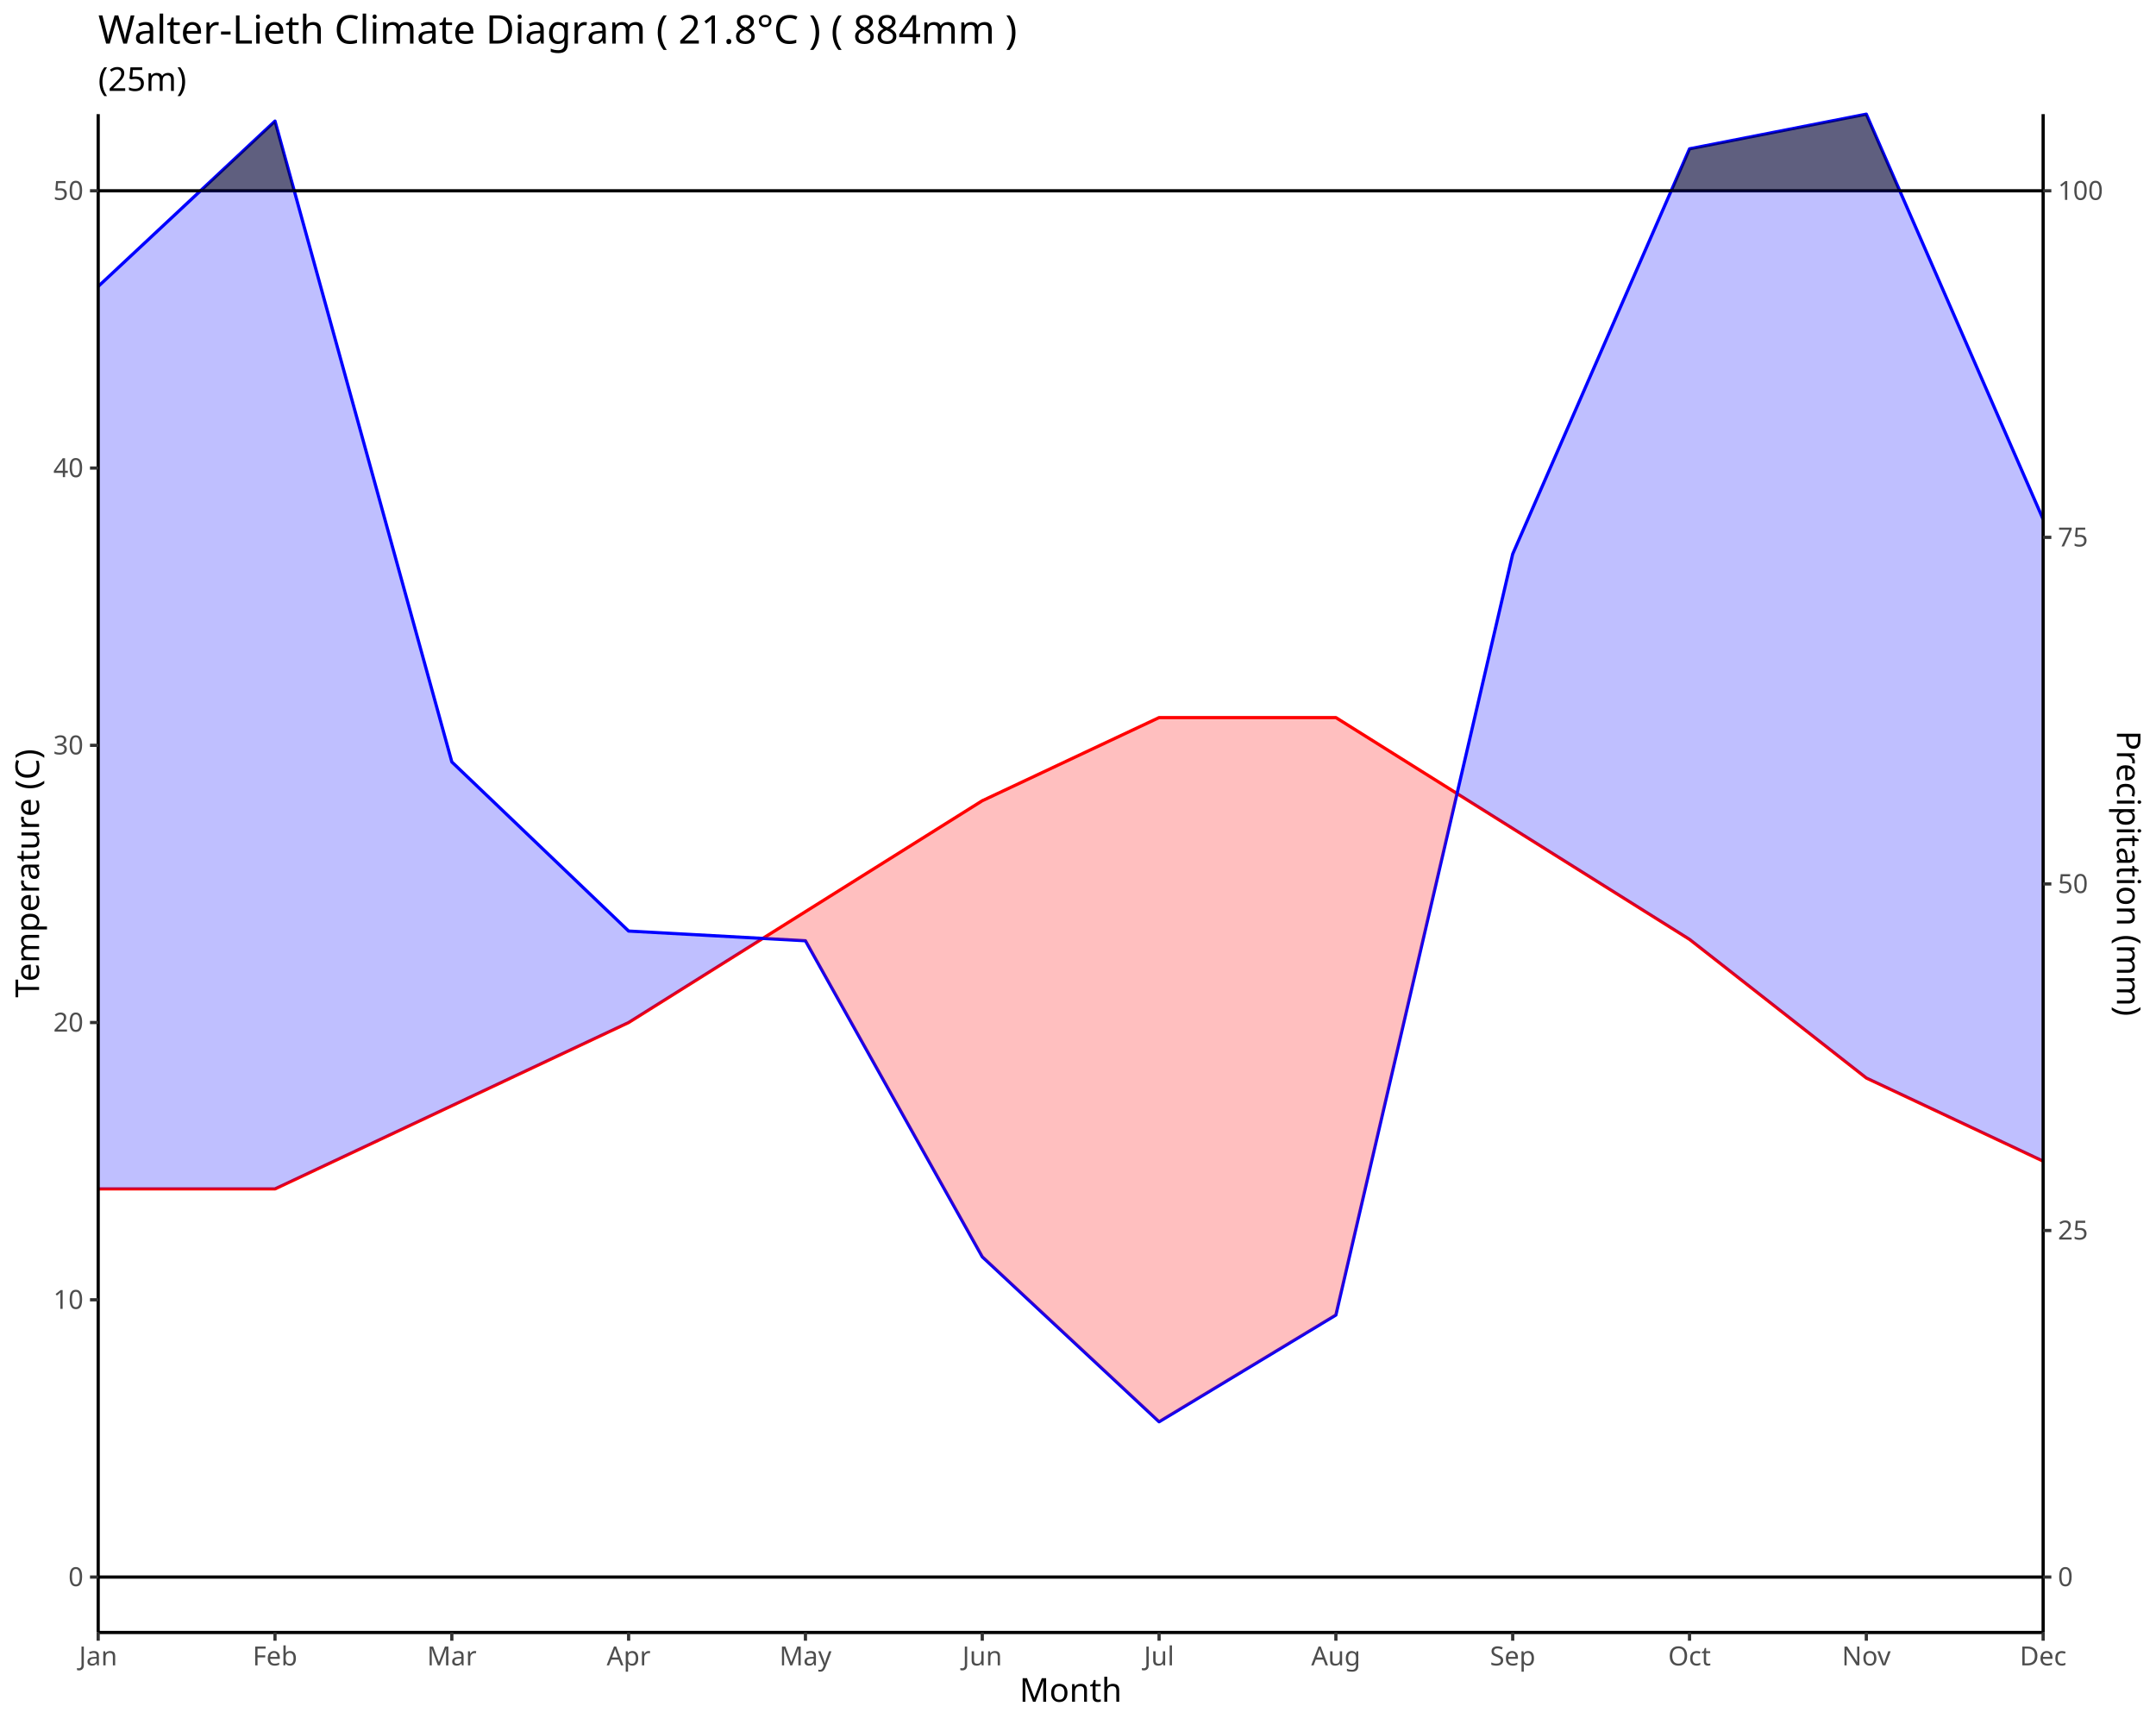
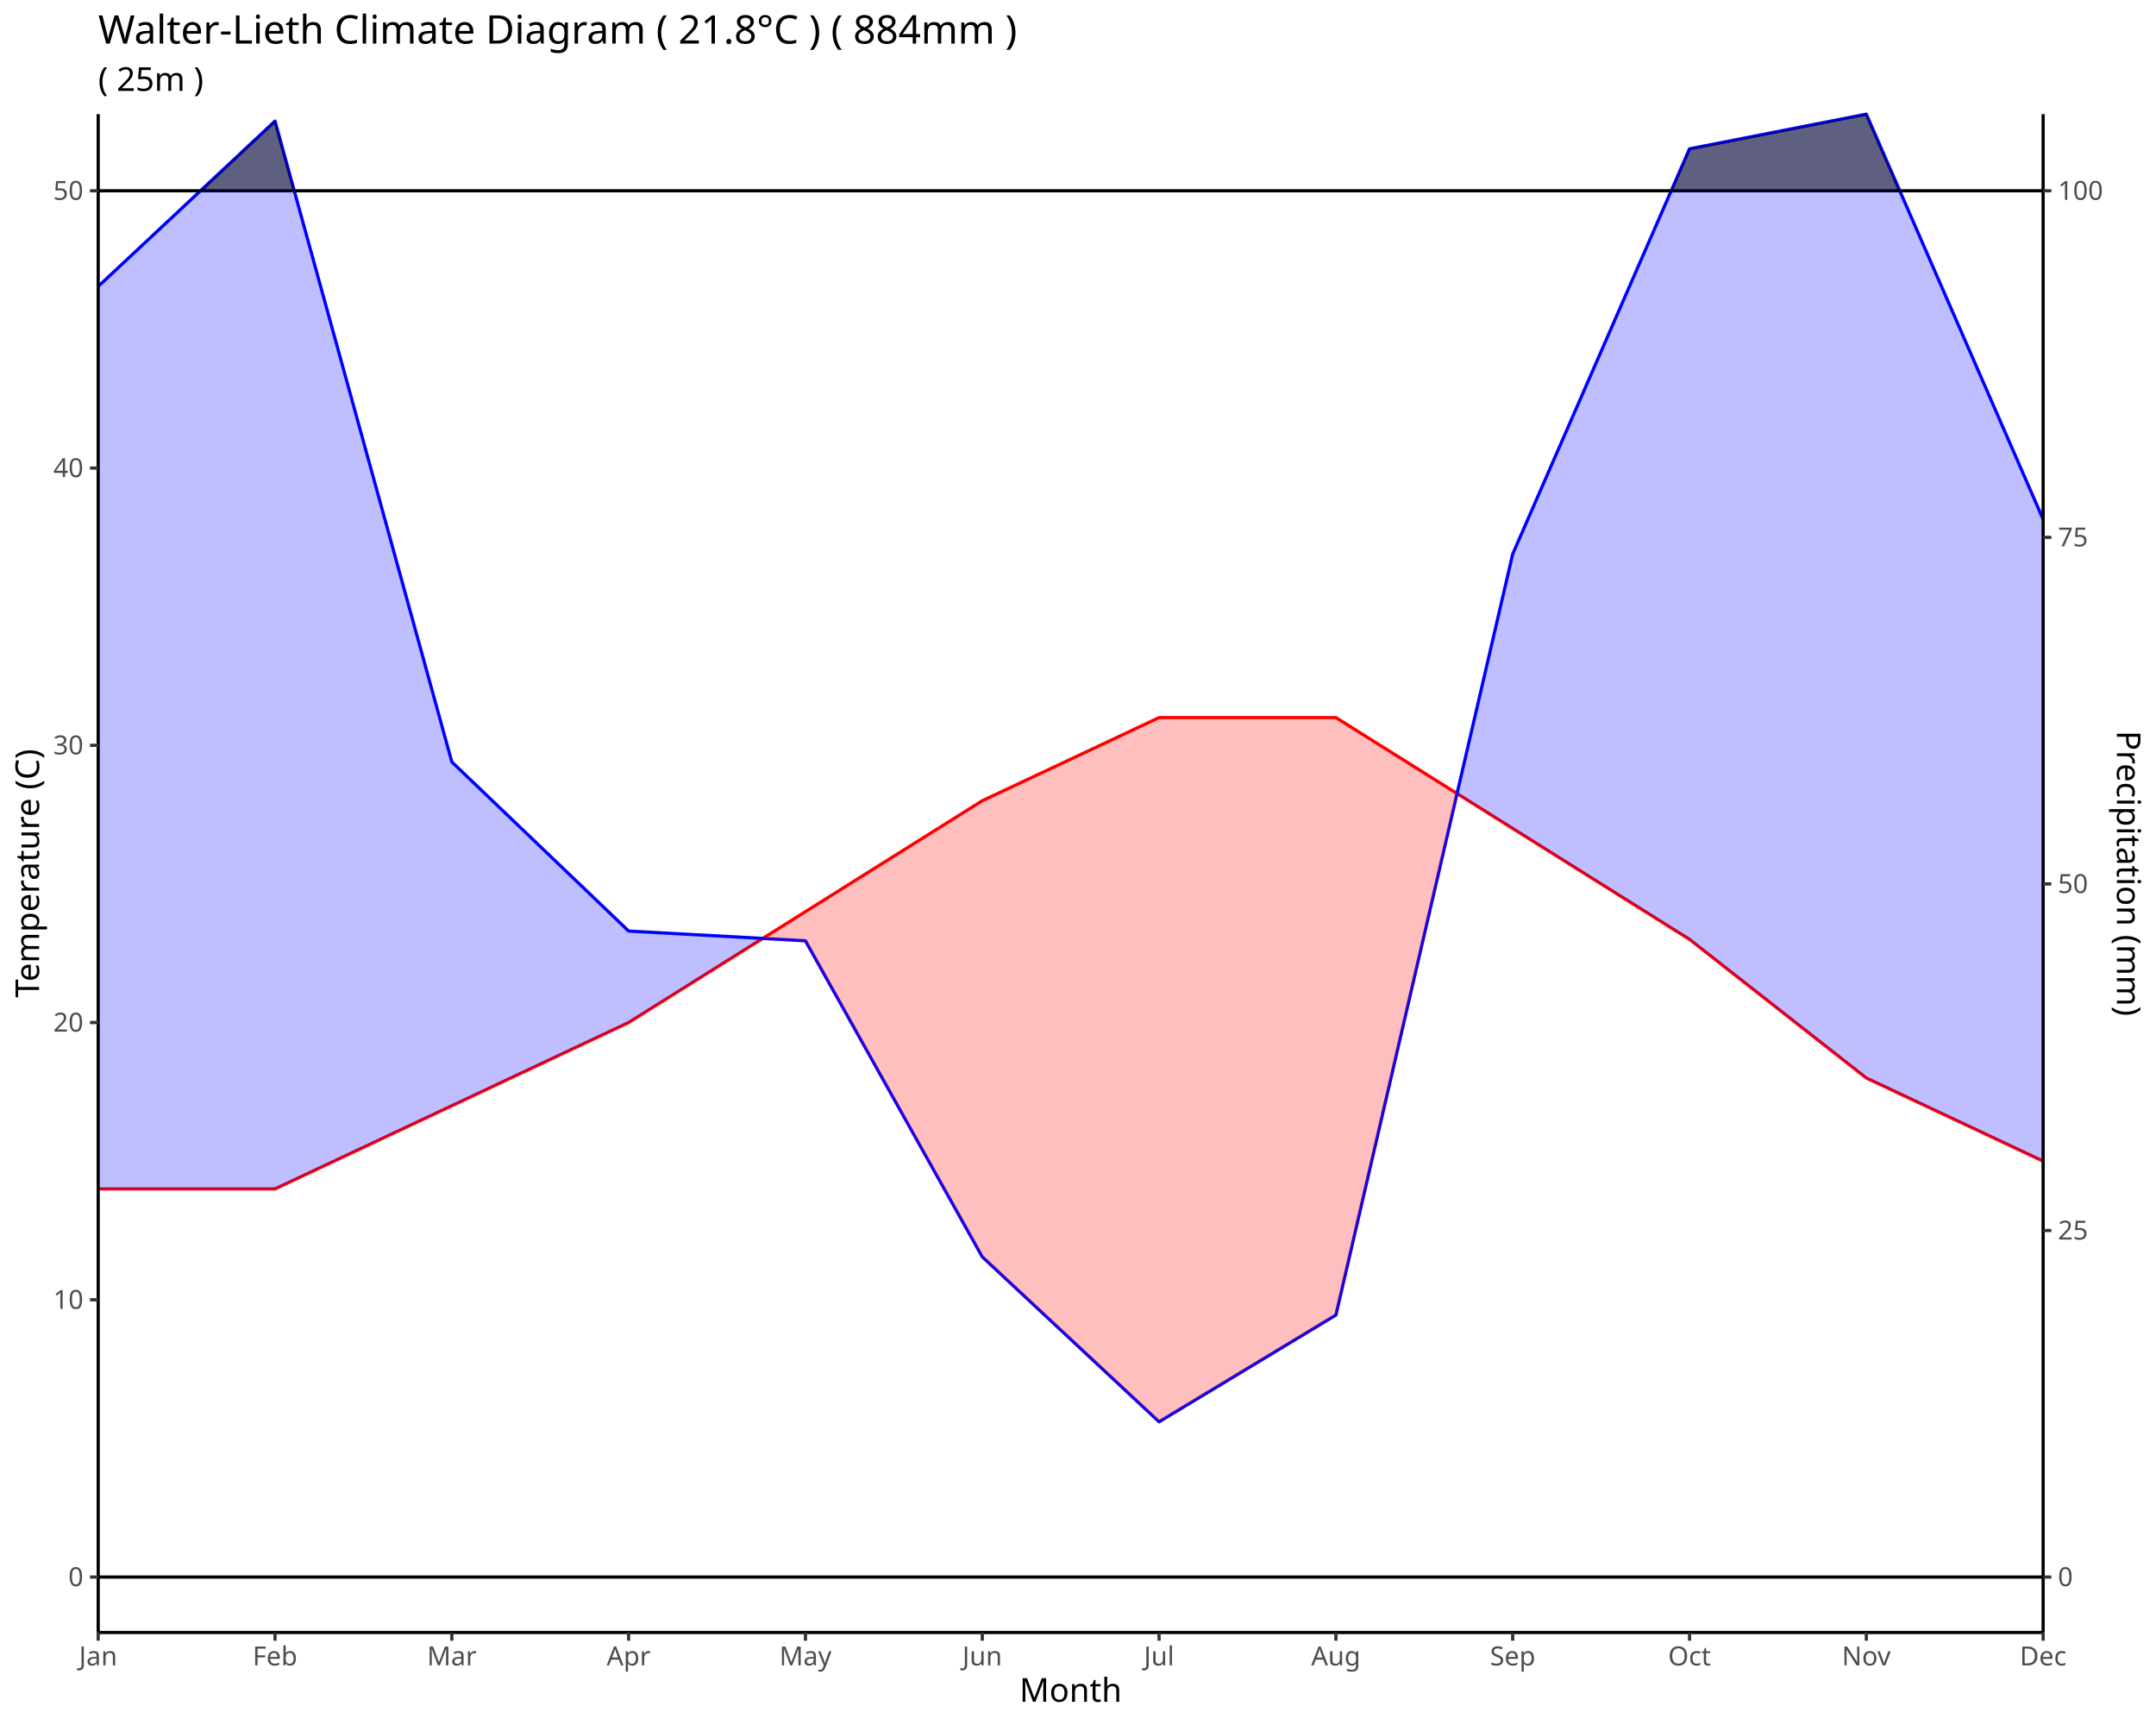
<svg xmlns="http://www.w3.org/2000/svg" class="svglite" data-engine-version="2.0" width="720.00pt" height="576.00pt" viewBox="0 0 720.00 576.00">
  <defs>
    <style type="text/css">
    .svglite line, .svglite polyline, .svglite polygon, .svglite path, .svglite rect, .svglite circle {
      fill: none;
      stroke: #000000;
      stroke-linecap: round;
      stroke-linejoin: round;
      stroke-miterlimit: 10.00;
    }
  </style>
  </defs>
  <rect width="100%" height="100%" style="stroke: none; fill: #FFFFFF;" />
  <defs>
    <clipPath id="cpMC4wMHw3MjAuMDB8MC4wMHw1NzYuMDA=">
      <rect x="0.00" y="0.00" width="720.00" height="576.00" />
    </clipPath>
  </defs>
  <g clip-path="url(#cpMC4wMHw3MjAuMDB8MC4wMHw1NzYuMDA=)">
    <rect x="0.00" y="0.00" width="720.00" height="576.00" style="stroke-width: 1.07; stroke: #FFFFFF; fill: #FFFFFF;" />
    <rect x="32.79" y="38.12" width="649.52" height="507.00" style="stroke-width: 1.07; stroke: none; fill: #FFFFFF;" />
    <polyline points="32.79,396.99 91.84,396.99 150.89,369.22 209.93,341.44 254.73,313.35 254.73,313.35 268.98,304.41 328.03,267.38 387.08,239.61 446.12,239.61 486.58,264.98 486.58,264.98 505.17,276.64 564.22,313.67 623.26,359.96 682.31,387.73 " style="stroke-width: 1.07; stroke: #FF0000; stroke-linecap: butt;" />
    <polyline points="32.79,95.65 91.84,40.43 150.89,254.42 209.93,310.89 254.73,313.35 254.73,313.35 268.98,314.13 328.03,419.67 387.08,474.75 446.12,439.11 486.58,264.98 486.58,264.98 505.17,184.99 564.22,49.69 623.26,38.12 682.31,173.42 " style="stroke-width: 1.07; stroke: #0000FF; stroke-linecap: butt;" />
    <line x1="32.79" y1="63.71" x2="682.31" y2="63.71" style="stroke-width: 1.07; stroke-linecap: butt;" />
    <line x1="32.79" y1="526.60" x2="682.31" y2="526.60" style="stroke-width: 1.07; stroke-linecap: butt;" />
    <polygon points="32.79,95.65 91.84,40.43 150.89,254.42 209.93,310.89 254.73,313.35 486.58,264.98 505.17,184.99 564.22,49.69 623.26,38.12 682.31,173.42 682.31,387.73 623.26,359.96 564.22,313.67 505.17,276.64 486.58,264.98 254.73,313.35 209.93,341.44 150.89,369.22 91.84,396.99 32.79,396.99 " style="stroke-width: 0.00; stroke: none; stroke-linecap: butt; fill: #0000FF; fill-opacity: 0.25;" />
    <polyline points="32.79,95.65 91.84,40.43 150.89,254.42 209.93,310.89 254.73,313.35 486.58,264.98 505.17,184.99 564.22,49.69 623.26,38.12 682.31,173.42 " style="stroke-width: 1.07; stroke: none; stroke-linecap: butt;" />
    <polyline points="682.31,387.73 623.26,359.96 564.22,313.67 505.17,276.64 486.58,264.98 254.73,313.35 209.93,341.44 150.89,369.22 91.84,396.99 32.79,396.99 " style="stroke-width: 1.07; stroke: none; stroke-linecap: butt;" />
    <polygon points="254.73,313.35 268.98,304.41 328.03,267.38 387.08,239.61 446.12,239.61 486.58,264.98 486.58,264.98 446.12,439.11 387.08,474.75 328.03,419.67 268.98,314.13 254.73,313.35 " style="stroke-width: 0.00; stroke: none; stroke-linecap: butt; fill: #FF0000; fill-opacity: 0.25;" />
    <polyline points="254.73,313.35 268.98,304.41 328.03,267.38 387.08,239.61 446.12,239.61 486.58,264.98 " style="stroke-width: 1.07; stroke: none; stroke-linecap: butt;" />
    <polyline points="486.58,264.98 446.12,439.11 387.08,474.75 328.03,419.67 268.98,314.13 254.73,313.35 " style="stroke-width: 1.07; stroke: none; stroke-linecap: butt;" />
    <polygon points="66.94,63.71 91.84,40.43 98.27,63.71 558.10,63.71 564.22,49.69 564.22,49.69 623.26,38.12 623.26,38.12 634.44,63.71 634.44,63.71 623.26,63.71 623.26,63.71 564.22,63.71 564.22,63.71 558.10,63.71 98.27,63.71 91.84,63.71 66.94,63.71 " style="stroke-width: 0.00; stroke: none; stroke-linecap: butt; fill: #000000; fill-opacity: 0.50;" />
    <polyline points="66.94,63.71 91.84,40.43 98.27,63.71 558.10,63.71 564.22,49.69 564.22,49.69 623.26,38.12 623.26,38.12 634.44,63.71 " style="stroke-width: 1.07; stroke: none; stroke-linecap: butt;" />
    <polyline points="634.44,63.71 623.26,63.71 623.26,63.71 564.22,63.71 564.22,63.71 558.10,63.71 98.27,63.71 91.84,63.71 66.94,63.71 " style="stroke-width: 1.07; stroke: none; stroke-linecap: butt;" />
    <polyline points="32.79,545.11 32.79,38.12 " style="stroke-width: 1.07; stroke-linecap: butt;" />
    <text x="27.86" y="529.63" text-anchor="end" style="font-size: 8.80px; fill: #4D4D4D; font-family: sans;" textLength="4.89px" lengthAdjust="spacingAndGlyphs">0</text>
    <text x="27.86" y="437.05" text-anchor="end" style="font-size: 8.80px; fill: #4D4D4D; font-family: sans;" textLength="9.79px" lengthAdjust="spacingAndGlyphs">10</text>
    <text x="27.86" y="344.47" text-anchor="end" style="font-size: 8.80px; fill: #4D4D4D; font-family: sans;" textLength="9.79px" lengthAdjust="spacingAndGlyphs">20</text>
    <text x="27.86" y="251.90" text-anchor="end" style="font-size: 8.80px; fill: #4D4D4D; font-family: sans;" textLength="9.79px" lengthAdjust="spacingAndGlyphs">30</text>
    <text x="27.86" y="159.32" text-anchor="end" style="font-size: 8.80px; fill: #4D4D4D; font-family: sans;" textLength="9.79px" lengthAdjust="spacingAndGlyphs">40</text>
    <text x="27.86" y="66.74" text-anchor="end" style="font-size: 8.80px; fill: #4D4D4D; font-family: sans;" textLength="9.79px" lengthAdjust="spacingAndGlyphs">50</text>
    <polyline points="30.05,526.60 32.79,526.60 " style="stroke-width: 1.07; stroke: #333333; stroke-linecap: butt;" />
    <polyline points="30.05,434.02 32.79,434.02 " style="stroke-width: 1.07; stroke: #333333; stroke-linecap: butt;" />
    <polyline points="30.05,341.44 32.79,341.44 " style="stroke-width: 1.07; stroke: #333333; stroke-linecap: butt;" />
    <polyline points="30.05,248.87 32.79,248.87 " style="stroke-width: 1.07; stroke: #333333; stroke-linecap: butt;" />
    <polyline points="30.05,156.29 32.79,156.29 " style="stroke-width: 1.07; stroke: #333333; stroke-linecap: butt;" />
    <polyline points="30.05,63.71 32.79,63.71 " style="stroke-width: 1.07; stroke: #333333; stroke-linecap: butt;" />
    <polyline points="682.31,545.11 682.31,38.12 " style="stroke-width: 1.07; stroke-linecap: butt;" />
    <polyline points="685.05,526.60 682.31,526.60 " style="stroke-width: 1.07; stroke: #333333; stroke-linecap: butt;" />
    <polyline points="685.05,410.88 682.31,410.88 " style="stroke-width: 1.07; stroke: #333333; stroke-linecap: butt;" />
    <polyline points="685.05,295.16 682.31,295.16 " style="stroke-width: 1.07; stroke: #333333; stroke-linecap: butt;" />
    <polyline points="685.05,179.43 682.31,179.43 " style="stroke-width: 1.07; stroke: #333333; stroke-linecap: butt;" />
    <polyline points="685.05,63.71 682.31,63.71 " style="stroke-width: 1.07; stroke: #333333; stroke-linecap: butt;" />
    <text x="687.24" y="529.63" style="font-size: 8.80px; fill: #4D4D4D; font-family: sans;" textLength="4.89px" lengthAdjust="spacingAndGlyphs">0</text>
    <text x="687.24" y="413.90" style="font-size: 8.80px; fill: #4D4D4D; font-family: sans;" textLength="9.79px" lengthAdjust="spacingAndGlyphs">25</text>
    <text x="687.24" y="298.18" style="font-size: 8.80px; fill: #4D4D4D; font-family: sans;" textLength="9.79px" lengthAdjust="spacingAndGlyphs">50</text>
    <text x="687.24" y="182.46" style="font-size: 8.80px; fill: #4D4D4D; font-family: sans;" textLength="9.79px" lengthAdjust="spacingAndGlyphs">75</text>
    <text x="687.24" y="66.74" style="font-size: 8.80px; fill: #4D4D4D; font-family: sans;" textLength="14.68px" lengthAdjust="spacingAndGlyphs">100</text>
    <polyline points="32.79,545.11 682.31,545.11 " style="stroke-width: 1.07; stroke-linecap: butt;" />
    <polyline points="32.79,547.85 32.79,545.11 " style="stroke-width: 1.07; stroke: #333333; stroke-linecap: butt;" />
    <polyline points="91.84,547.85 91.84,545.11 " style="stroke-width: 1.07; stroke: #333333; stroke-linecap: butt;" />
    <polyline points="150.89,547.85 150.89,545.11 " style="stroke-width: 1.07; stroke: #333333; stroke-linecap: butt;" />
    <polyline points="209.93,547.85 209.93,545.11 " style="stroke-width: 1.07; stroke: #333333; stroke-linecap: butt;" />
    <polyline points="268.98,547.85 268.98,545.11 " style="stroke-width: 1.07; stroke: #333333; stroke-linecap: butt;" />
    <polyline points="328.03,547.85 328.03,545.11 " style="stroke-width: 1.07; stroke: #333333; stroke-linecap: butt;" />
    <polyline points="387.08,547.85 387.08,545.11 " style="stroke-width: 1.07; stroke: #333333; stroke-linecap: butt;" />
    <polyline points="446.12,547.85 446.12,545.11 " style="stroke-width: 1.07; stroke: #333333; stroke-linecap: butt;" />
    <polyline points="505.17,547.85 505.17,545.11 " style="stroke-width: 1.07; stroke: #333333; stroke-linecap: butt;" />
    <polyline points="564.22,547.85 564.22,545.11 " style="stroke-width: 1.07; stroke: #333333; stroke-linecap: butt;" />
    <polyline points="623.26,547.85 623.26,545.11 " style="stroke-width: 1.07; stroke: #333333; stroke-linecap: butt;" />
    <polyline points="682.31,547.85 682.31,545.11 " style="stroke-width: 1.07; stroke: #333333; stroke-linecap: butt;" />
    <text x="32.79" y="556.10" text-anchor="middle" style="font-size: 8.80px; fill: #4D4D4D; font-family: sans;" textLength="14.19px" lengthAdjust="spacingAndGlyphs">Jan</text>
    <text x="91.84" y="556.10" text-anchor="middle" style="font-size: 8.80px; fill: #4D4D4D; font-family: sans;" textLength="15.16px" lengthAdjust="spacingAndGlyphs">Feb</text>
    <text x="150.89" y="556.10" text-anchor="middle" style="font-size: 8.80px; fill: #4D4D4D; font-family: sans;" textLength="15.16px" lengthAdjust="spacingAndGlyphs">Mar</text>
    <text x="209.93" y="556.10" text-anchor="middle" style="font-size: 8.80px; fill: #4D4D4D; font-family: sans;" textLength="13.70px" lengthAdjust="spacingAndGlyphs">Apr</text>
    <text x="268.98" y="556.10" text-anchor="middle" style="font-size: 8.80px; fill: #4D4D4D; font-family: sans;" textLength="16.63px" lengthAdjust="spacingAndGlyphs">May</text>
    <text x="328.03" y="556.10" text-anchor="middle" style="font-size: 8.80px; fill: #4D4D4D; font-family: sans;" textLength="14.19px" lengthAdjust="spacingAndGlyphs">Jun</text>
    <text x="387.08" y="556.10" text-anchor="middle" style="font-size: 8.80px; fill: #4D4D4D; font-family: sans;" textLength="11.25px" lengthAdjust="spacingAndGlyphs">Jul</text>
    <text x="446.12" y="556.10" text-anchor="middle" style="font-size: 8.80px; fill: #4D4D4D; font-family: sans;" textLength="15.66px" lengthAdjust="spacingAndGlyphs">Aug</text>
    <text x="505.17" y="556.10" text-anchor="middle" style="font-size: 8.80px; fill: #4D4D4D; font-family: sans;" textLength="15.66px" lengthAdjust="spacingAndGlyphs">Sep</text>
    <text x="564.22" y="556.10" text-anchor="middle" style="font-size: 8.80px; fill: #4D4D4D; font-family: sans;" textLength="13.70px" lengthAdjust="spacingAndGlyphs">Oct</text>
    <text x="623.26" y="556.10" text-anchor="middle" style="font-size: 8.80px; fill: #4D4D4D; font-family: sans;" textLength="15.66px" lengthAdjust="spacingAndGlyphs">Nov</text>
    <text x="682.31" y="556.10" text-anchor="middle" style="font-size: 8.80px; fill: #4D4D4D; font-family: sans;" textLength="15.66px" lengthAdjust="spacingAndGlyphs">Dec</text>
    <text x="357.55" y="568.24" text-anchor="middle" style="font-size: 11.00px; font-family: sans;" textLength="30.58px" lengthAdjust="spacingAndGlyphs">Month</text>
    <text transform="translate(13.05,291.61) rotate(-90)" text-anchor="middle" style="font-size: 11.00px; font-family: sans;" textLength="81.31px" lengthAdjust="spacingAndGlyphs">Temperature (C)</text>
    <text transform="translate(706.95,291.61) rotate(90)" text-anchor="middle" style="font-size: 11.00px; font-family: sans;" textLength="89.25px" lengthAdjust="spacingAndGlyphs">Precipitation (mm)</text>
-     <text x="32.79" y="30.35" style="font-size: 11.00px; font-family: sans;" textLength="28.73px" lengthAdjust="spacingAndGlyphs">(25m)</text>
+     <text x="32.79" y="30.35" style="font-size: 11.00px; font-family: sans;" textLength="34.84px" lengthAdjust="spacingAndGlyphs">( 25m )</text>
    <text x="32.79" y="14.56" style="font-size: 13.20px; font-family: sans;" textLength="352.25px" lengthAdjust="spacingAndGlyphs">Walter-Lieth Climate Diagram           ( 21.8°C )      ( 884mm )</text>
  </g>
</svg>
